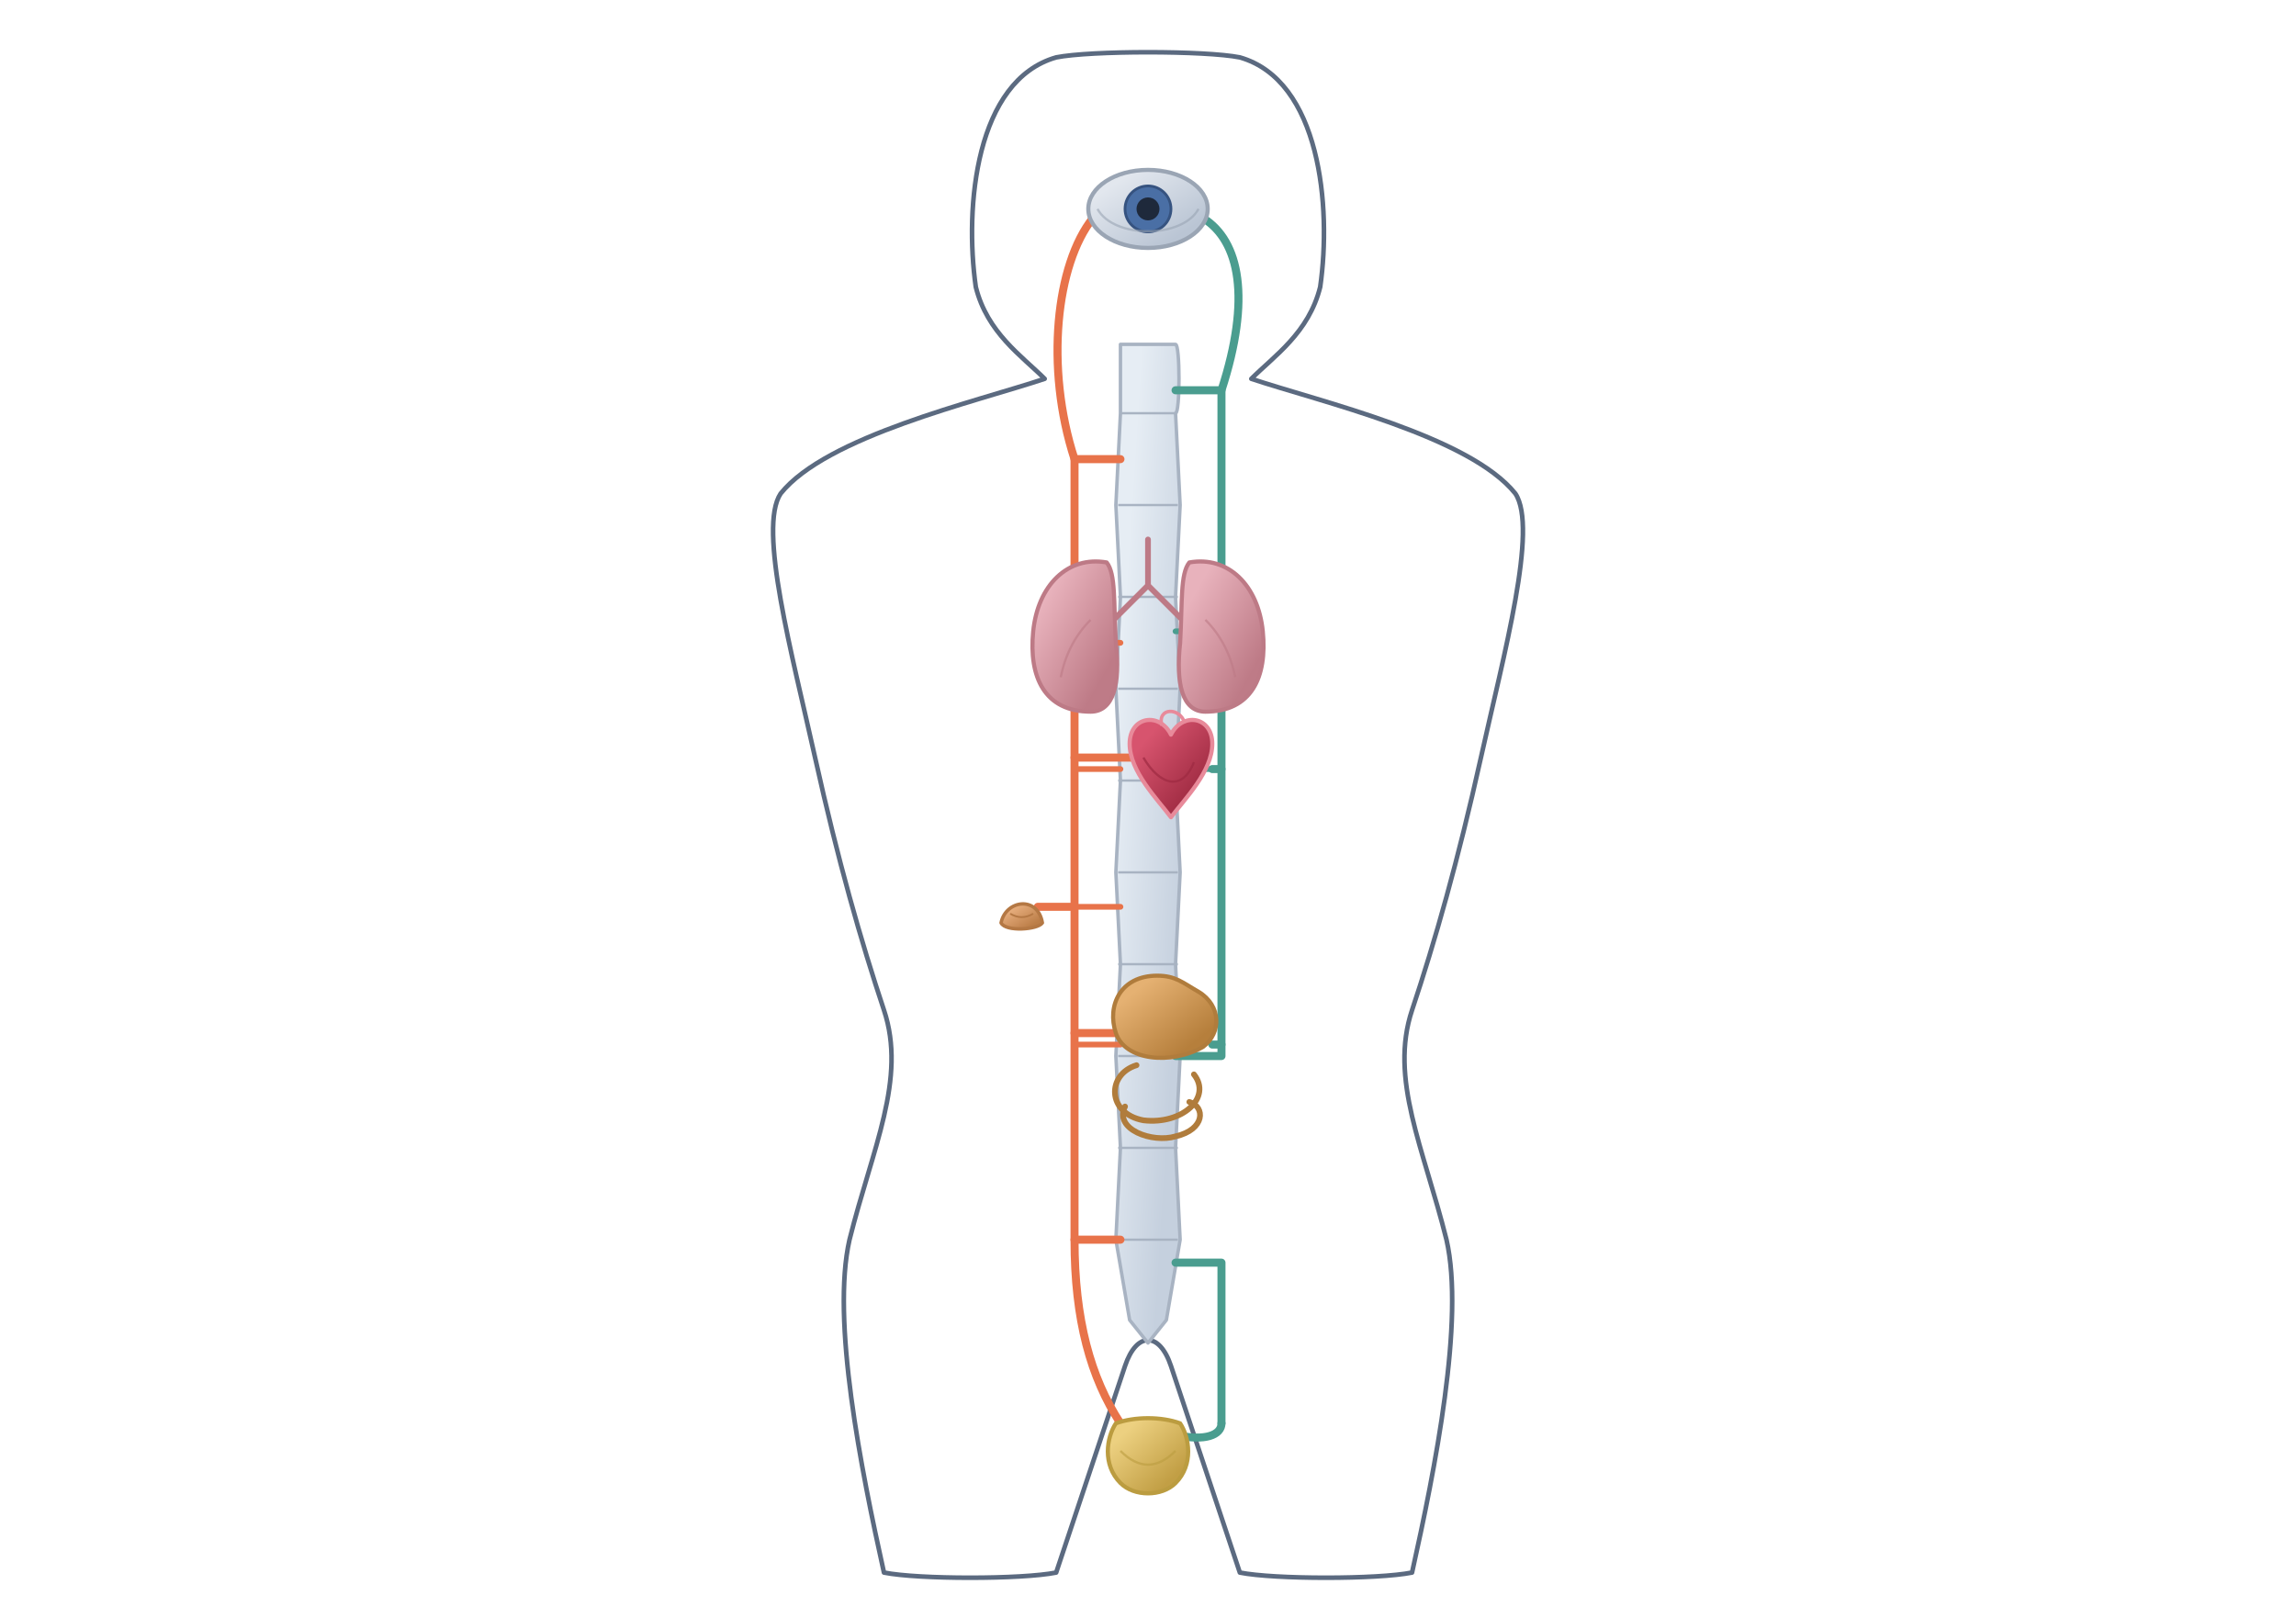
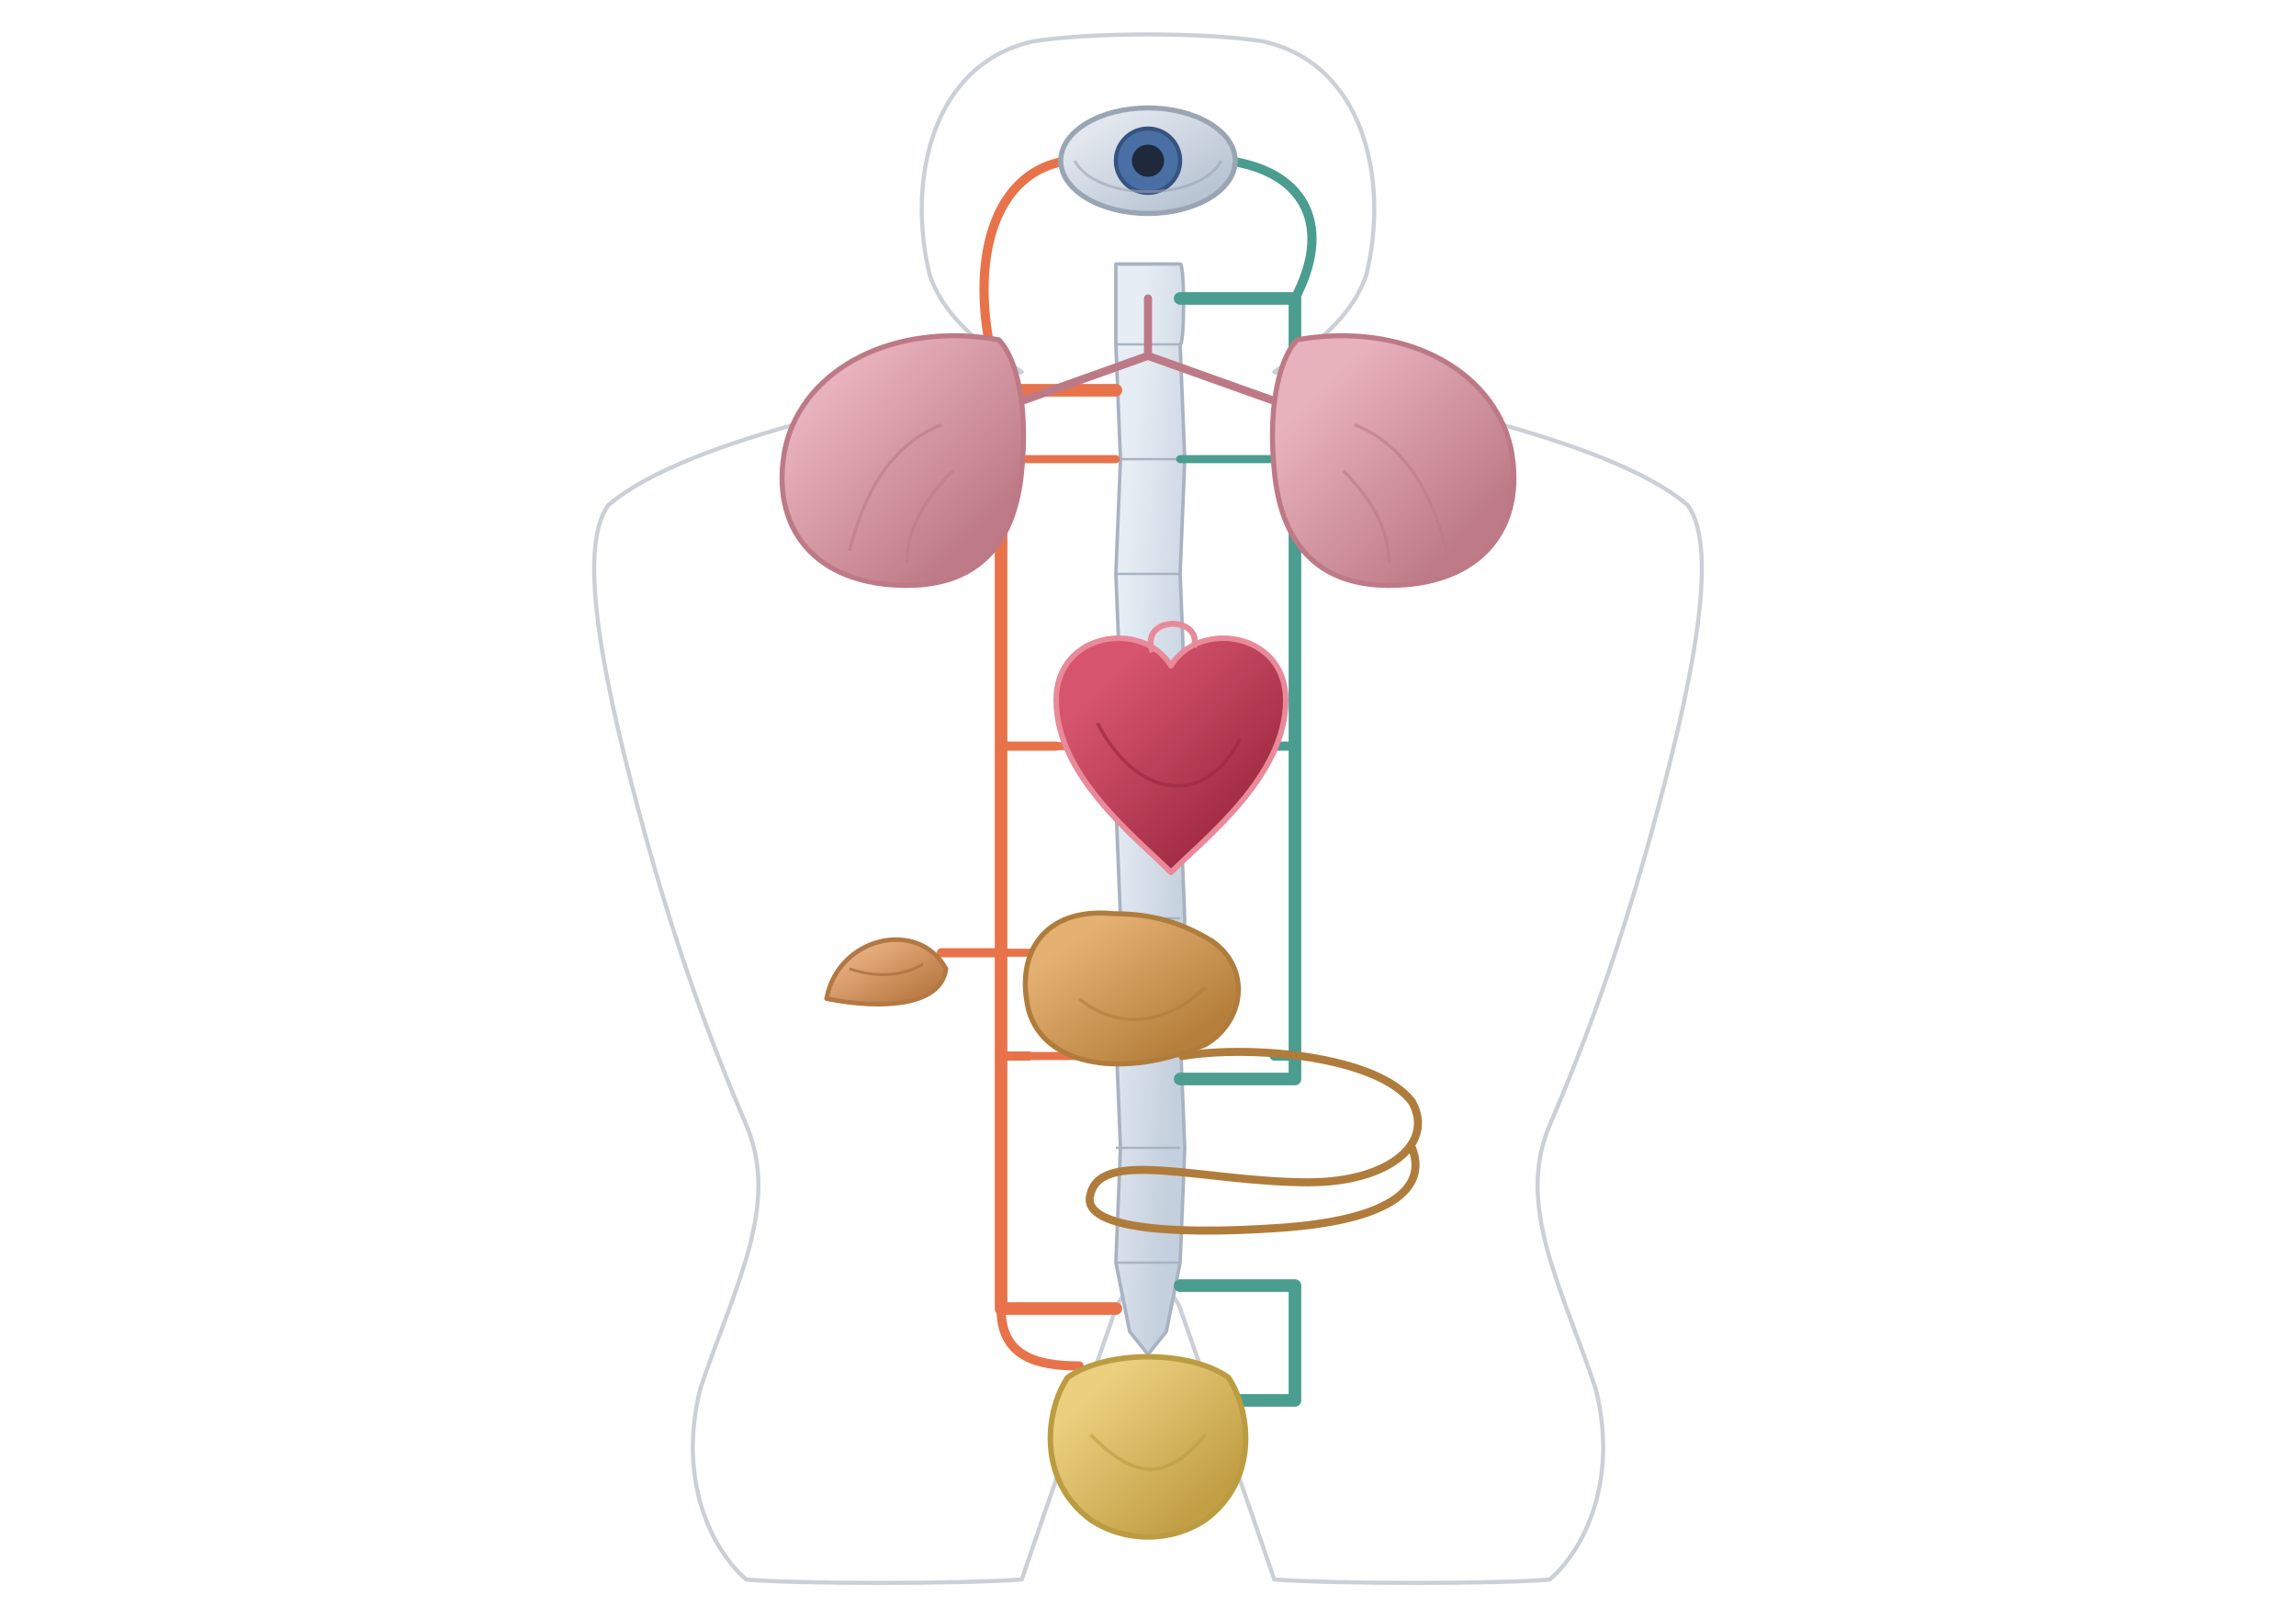
<svg xmlns="http://www.w3.org/2000/svg" viewBox="0 0 1000 700" width="1000" height="700">
  <defs>
-     <linearGradient id="gradSpine" x1="20%" y1="20%" x2="80%" y2="80%">
+     <linearGradient id="autoSpine" x1="20%" y1="20%" x2="80%" y2="80%">
      <stop offset="0%" stop-color="#e6edf4" />
      <stop offset="100%" stop-color="#c5d0de" />
    </linearGradient>
-     <linearGradient id="gradEye" x1="20%" y1="20%" x2="80%" y2="80%">
+     <linearGradient id="autoEye" x1="20%" y1="20%" x2="80%" y2="80%">
      <stop offset="0%" stop-color="#e2e7ee" />
      <stop offset="100%" stop-color="#bac5d4" />
    </linearGradient>
-     <linearGradient id="gradLung" x1="20%" y1="20%" x2="80%" y2="80%">
+     <linearGradient id="autoLung" x1="20%" y1="20%" x2="80%" y2="80%">
      <stop offset="0%" stop-color="#e8b2bc" />
      <stop offset="100%" stop-color="#be7b87" />
    </linearGradient>
-     <linearGradient id="gradHeart" x1="20%" y1="20%" x2="80%" y2="80%">
+     <linearGradient id="autoHeart" x1="20%" y1="20%" x2="80%" y2="80%">
      <stop offset="0%" stop-color="#d7546e" />
      <stop offset="100%" stop-color="#9e2a41" />
    </linearGradient>
-     <linearGradient id="gradAdrenal" x1="20%" y1="20%" x2="80%" y2="80%">
+     <linearGradient id="autoAdrenal" x1="20%" y1="20%" x2="80%" y2="80%">
      <stop offset="0%" stop-color="#e9b080" />
      <stop offset="100%" stop-color="#bc7e48" />
    </linearGradient>
-     <linearGradient id="gradGut" x1="20%" y1="20%" x2="80%" y2="80%">
+     <linearGradient id="autoGut" x1="20%" y1="20%" x2="80%" y2="80%">
      <stop offset="0%" stop-color="#e5b172" />
      <stop offset="100%" stop-color="#b67f3c" />
    </linearGradient>
-     <linearGradient id="gradBladder" x1="20%" y1="20%" x2="80%" y2="80%">
+     <linearGradient id="autoBladder" x1="20%" y1="20%" x2="80%" y2="80%">
      <stop offset="0%" stop-color="#ecd080" />
      <stop offset="100%" stop-color="#c29f45" />
    </linearGradient>
  </defs>
-   <path id="bodyOutline" d="     M 460 25     C 475 22, 525 22, 540 25     C 575 35, 580 90, 575 125     C 570 145, 555 155, 545 165     C 575 175, 640 190, 660 215     C 670 230, 655 285, 645 330     C 635 375, 625 410, 615 440     C 605 470, 620 500, 630 540     C 638 575, 625 640, 615 685     C 600 688, 555 688, 540 685     C 530 655, 520 625, 510 595     C 505 580, 495 580, 490 595     C 480 625, 470 655, 460 685     C 445 688, 400 688, 385 685     C 375 640, 362 575, 370 540     C 380 500, 395 470, 385 440     C 375 410, 365 375, 355 330     C 345 285, 330 230, 340 215     C 360 190, 425 175, 455 165     C 445 155, 430 145, 425 125     C 420 90, 425 35, 460 25 Z" fill="none" stroke="#5b6a80" stroke-width="2" stroke-linejoin="round" stroke-linecap="round" />
+   <path id="bodyOutline" d="     M 450 18     C 475 14, 525 14, 550 18     C 595 28, 605 80, 595 120     C 588 140, 570 152, 555 162     C 600 172, 700 190, 735 220     C 750 240, 735 305, 720 360     C 705 415, 690 455, 675 490     C 660 525, 680 560, 695 605     C 705 645, 690 675, 675 688     C 655 690, 580 690, 555 688     C 542 650, 528 610, 514 570     C 508 555, 492 555, 486 570     C 472 610, 458 650, 445 688     C 420 690, 345 690, 325 688     C 310 675, 295 645, 305 605     C 320 560, 340 525, 325 490     C 310 455, 295 415, 280 360     C 265 305, 250 240, 265 220     C 300 190, 400 172, 445 162     C 430 152, 412 140, 405 120     C 395 80, 405 28, 450 18 Z" fill="none" stroke="#5b6a80" stroke-width="1.8" stroke-opacity="0.32" stroke-linejoin="round" stroke-linecap="round" />
  <g id="spine">
-     <path d="       M 488 150 L 512 150       C 514 150, 514 180, 512 180       L 514 220 L 512 260 L 514 300 L 512 340 L 514 380 L 512 420 L 514 460 L 512 500 L 514 540       L 508 575 L 500 585 L 492 575       L 486 540 L 488 500 L 486 460 L 488 420 L 486 380 L 488 340 L 486 300 L 488 260 L 486 220       L 488 180 Z" fill="url(#gradSpine)" stroke="#a8b3c2" stroke-width="1.5" stroke-linejoin="round" />
-     <line x1="488" y1="180" x2="512" y2="180" stroke="#a8b3c2" stroke-width="1" />
-     <line x1="487" y1="220" x2="513" y2="220" stroke="#a8b3c2" stroke-width="1" />
-     <line x1="487" y1="260" x2="513" y2="260" stroke="#a8b3c2" stroke-width="1" />
-     <line x1="487" y1="300" x2="513" y2="300" stroke="#a8b3c2" stroke-width="1" />
-     <line x1="487" y1="340" x2="513" y2="340" stroke="#a8b3c2" stroke-width="1" />
-     <line x1="487" y1="380" x2="513" y2="380" stroke="#a8b3c2" stroke-width="1" />
-     <line x1="487" y1="420" x2="513" y2="420" stroke="#a8b3c2" stroke-width="1" />
-     <line x1="487" y1="460" x2="513" y2="460" stroke="#a8b3c2" stroke-width="1" />
-     <line x1="487" y1="500" x2="513" y2="500" stroke="#a8b3c2" stroke-width="1" />
-     <line x1="487" y1="540" x2="513" y2="540" stroke="#a8b3c2" stroke-width="1" />
+     <path d="       M 486 115 L 514 115       C 516 115, 516 150, 514 150       L 516 200 L 514 250 L 516 300 L 514 350 L 516 400 L 514 450 L 516 500 L 514 550       L 508 580 L 500 590 L 492 580       L 486 550 L 488 500 L 486 450 L 488 400 L 486 350 L 488 300 L 486 250 L 488 200       L 486 150 Z" fill="url(#autoSpine)" stroke="#a8b3c2" stroke-width="1.5" stroke-linejoin="round" />
+     <line x1="486" y1="150" x2="514" y2="150" stroke="#a8b3c2" stroke-width="1" />
+     <line x1="486" y1="200" x2="514" y2="200" stroke="#a8b3c2" stroke-width="1" />
+     <line x1="486" y1="250" x2="514" y2="250" stroke="#a8b3c2" stroke-width="1" />
+     <line x1="486" y1="300" x2="514" y2="300" stroke="#a8b3c2" stroke-width="1" />
+     <line x1="486" y1="350" x2="514" y2="350" stroke="#a8b3c2" stroke-width="1" />
+     <line x1="486" y1="400" x2="514" y2="400" stroke="#a8b3c2" stroke-width="1" />
+     <line x1="486" y1="450" x2="514" y2="450" stroke="#a8b3c2" stroke-width="1" />
+     <line x1="486" y1="500" x2="514" y2="500" stroke="#a8b3c2" stroke-width="1" />
+     <line x1="486" y1="550" x2="514" y2="550" stroke="#a8b3c2" stroke-width="1" />
  </g>
-   <g id="sympathetic" fill="none" stroke="#e8734a" stroke-width="3.5" stroke-linecap="round" stroke-linejoin="round">
-     <path d="M 488 200 L 468 200 L 468 540 L 488 540" stroke-width="3.5" />
-     <path d="M 488 280 L 468 280" stroke-width="2.5" />
-     <path d="M 488 335 L 468 335" stroke-width="2.5" />
-     <path d="M 488 395 L 468 395" stroke-width="2.5" />
-     <path d="M 488 455 L 468 455" stroke-width="2.5" />
-     <path id="symToEye" d="M 468 200 C 455 160, 460 115, 476 95" />
-     <path id="symToLung" d="M 468 275 L 460 275" />
-     <path id="symToHeart" d="M 468 330 L 498 330" />
-     <path id="symToAdrenal" d="M 468 395 L 452 395" />
-     <path id="symToGut" d="M 468 450 L 495 450" />
-     <path id="symToBladder" d="M 468 540 C 468 575, 475 600, 488 620" />
+   <g id="sympathetic" fill="none" stroke="#e8734a" stroke-linecap="round" stroke-linejoin="round">
+     <path d="M 486 170 L 436 170 L 436 570 L 486 570" stroke-width="5.5" />
+     <path d="M 486 200 L 436 200" stroke-width="3.5" />
+     <path d="M 486 325 L 436 325" stroke-width="3.5" />
+     <path d="M 486 415 L 436 415" stroke-width="3.5" />
+     <path d="M 486 460 L 436 460" stroke-width="3.5" />
+     <path id="symToEye" d="M 436 170 C 420 120, 430 75, 465 70" stroke-width="4.0" />
+     <path id="symToLung" d="M 436 200 L 420 200" stroke-width="4.0" />
+     <path id="symToHeart" d="M 436 325 L 460 325" stroke-width="4.0" />
+     <path id="symToAdrenal" d="M 436 415 L 410 415" stroke-width="4.0" />
+     <path id="symToGut" d="M 436 460 L 448 460" stroke-width="4.0" />
+     <path id="symToBladder" d="M 436 570 C 436 590, 450 595, 470 595" stroke-width="4.0" />
  </g>
-   <g id="parasympathetic" fill="none" stroke="#4a9d8f" stroke-width="3.5" stroke-linecap="round" stroke-linejoin="round">
-     <path d="M 512 170 L 532 170 L 532 460 L 512 460" stroke-width="3.5" />
-     <path d="M 512 550 L 532 550 L 532 620" stroke-width="3.5" />
-     <path d="M 512 275 L 532 275" stroke-width="2.5" />
-     <path d="M 512 335 L 532 335" stroke-width="2.5" />
-     <path id="paraToEye" d="M 532 170 C 545 130, 540 105, 524 95" />
-     <path id="paraToLung" d="M 532 275 L 540 275" />
-     <path id="paraToHeart" d="M 532 335 L 528 335" />
-     <path id="paraToGut" d="M 532 455 L 528 455" />
-     <path id="paraToBladder" d="M 532 620 C 532 625, 525 628, 512 625" />
+   <g id="parasympathetic" fill="none" stroke="#4a9d8f" stroke-linecap="round" stroke-linejoin="round">
+     <path d="M 514 130 L 564 130 L 564 470 L 514 470" stroke-width="5.5" />
+     <path d="M 514 560 L 564 560 L 564 610 L 530 610" stroke-width="5.5" />
+     <path d="M 514 200 L 564 200" stroke-width="3.5" />
+     <path d="M 514 325 L 564 325" stroke-width="3.5" />
+     <path id="paraToEye" d="M 564 130 C 580 100, 570 75, 535 70" stroke-width="4.0" />
+     <path id="paraToLung" d="M 564 200 L 580 200" stroke-width="4.0" />
+     <path id="paraToHeart" d="M 564 325 L 555 325" stroke-width="4.0" />
+     <path id="paraToGut" d="M 564 460 L 555 460" stroke-width="4.0" />
+     <path id="paraToBladder" d="M 564 610 L 525 610" stroke-width="4.0" />
  </g>
  <g id="organEye">
-     <ellipse cx="500" cy="91" rx="26" ry="17" fill="url(#gradEye)" stroke="#9aa5b4" stroke-width="1.8" />
-     <circle cx="500" cy="91" r="10" fill="#4a6fa5" stroke="#365380" stroke-width="1.2" />
-     <circle cx="500" cy="91" r="5" fill="#1e293b" />
-     <path d="M 478 91 C 485 104, 515 104, 522 91" fill="none" stroke="#9aa5b4" stroke-width="1" opacity="0.6" />
+     <ellipse cx="500" cy="70" rx="38" ry="23" fill="url(#autoEye)" stroke="#9aa5b4" stroke-width="2.2" />
+     <circle cx="500" cy="70" r="14" fill="#4a6fa5" stroke="#365380" stroke-width="1.8" />
+     <circle cx="500" cy="70" r="7" fill="#1e293b" />
+     <path d="M 468 70 C 478 88, 522 88, 532 70" fill="none" stroke="#9aa5b4" stroke-width="1.2" opacity="0.6" />
  </g>
  <g id="organLung">
-     <path d="M 500 235 L 500 255 M 500 255 L 485 270 M 500 255 L 515 270" fill="none" stroke="#bd7a86" stroke-width="2.5" stroke-linecap="round" />
-     <path d="M 482 245 C 465 242, 452 255, 450 275 C 448 295, 455 310, 475 310 C 485 310, 488 298, 486 280 C 485 262, 486 250, 482 245 Z" fill="url(#gradLung)" stroke="#bd7a86" stroke-width="1.8" stroke-linejoin="round" />
-     <path d="M 518 245 C 535 242, 548 255, 550 275 C 552 295, 545 310, 525 310 C 515 310, 512 298, 514 280 C 515 262, 514 250, 518 245 Z" fill="url(#gradLung)" stroke="#bd7a86" stroke-width="1.8" stroke-linejoin="round" />
-     <path d="M 475 270 Q 465 280 462 295 M 525 270 Q 535 280 538 295" fill="none" stroke="#bd7a86" stroke-width="1" opacity="0.6" />
+     <path d="M 500 130 L 500 155 M 500 155 L 430 180 M 500 155 L 570 180" fill="none" stroke="#bd7a86" stroke-width="3.5" stroke-linecap="round" />
+     <path d="       M 435 148       C 390 140, 350 160, 342 195       C 335 230, 355 255, 395 255       C 425 255, 442 238, 445 205       C 448 175, 442 155, 435 148 Z" fill="url(#autoLung)" stroke="#bd7a86" stroke-width="2.2" stroke-linejoin="round" />
+     <path d="       M 565 148       C 610 140, 650 160, 658 195       C 665 230, 645 255, 605 255       C 575 255, 558 238, 555 205       C 552 175, 558 155, 565 148 Z" fill="url(#autoLung)" stroke="#bd7a86" stroke-width="2.2" stroke-linejoin="round" />
+     <path d="M 410 185 C 385 195, 375 220, 370 240 M 415 205 Q 395 225 395 245" fill="none" stroke="#bd7a86" stroke-width="1.4" opacity="0.6" />
+     <path d="M 590 185 C 615 195, 625 220, 630 240 M 585 205 Q 605 225 605 245" fill="none" stroke="#bd7a86" stroke-width="1.4" opacity="0.6" />
  </g>
  <g id="organHeart">
-     <path d="       M 510 320       C 505 310, 492 312, 492 324       C 492 336, 504 348, 510 356       C 516 348, 528 336, 528 324       C 528 312, 515 310, 510 320 Z" fill="url(#gradHeart)" stroke="#e88a9a" stroke-width="1.8" stroke-linejoin="round" />
-     <path d="M 506 316 C 504 308, 514 308, 516 315" fill="none" stroke="#e88a9a" stroke-width="1.5" />
-     <path d="M 498 330 C 505 342, 515 345, 520 332" fill="none" stroke="#9e2a41" stroke-width="1" opacity="0.7" />
+     <path d="       M 510 290       C 498 270, 460 275, 460 305       C 460 338, 495 365, 510 380       C 525 365, 560 338, 560 305       C 560 275, 522 270, 510 290 Z" fill="url(#autoHeart)" stroke="#e88a9a" stroke-width="2.4" stroke-linejoin="round" />
+     <path d="M 502 284 C 496 268, 524 268, 520 282" fill="none" stroke="#e88a9a" stroke-width="2.6" />
+     <path d="M 478 315 C 495 348, 525 352, 540 322" fill="none" stroke="#9e2a41" stroke-width="1.5" opacity="0.7" />
  </g>
  <g id="organAdrenal">
-     <path d="M 436 402 C 438 392, 452 390, 454 402 C 452 405, 438 406, 436 402 Z" fill="url(#gradAdrenal)" stroke="#b47844" stroke-width="1.5" stroke-linejoin="round" />
-     <path d="M 440 398 Q 445 401 450 398" fill="none" stroke="#b47844" stroke-width="0.8" />
+     <path d="       M 360 435       C 365 408, 400 400, 412 422       C 410 438, 385 440, 360 435 Z" fill="url(#autoAdrenal)" stroke="#b47844" stroke-width="2.0" stroke-linejoin="round" />
+     <path d="M 370 422 Q 388 428 402 420" fill="none" stroke="#b47844" stroke-width="1.2" />
  </g>
  <g id="organGut">
-     <path d="       M 504 425       C 488 425, 482 438, 486 450       C 490 462, 510 464, 524 456       C 532 450, 532 438, 522 432       C 515 428, 512 425, 504 425 Z" fill="url(#gradGut)" stroke="#b07c3c" stroke-width="1.8" stroke-linejoin="round" />
-     <path d="       M 495 464       C 482 468, 482 485, 498 488       C 515 490, 528 478, 520 468       M 490 482       C 485 492, 502 498, 512 495       C 525 492, 525 482, 518 480" fill="none" stroke="#b07c3c" stroke-width="2.5" stroke-linecap="round" />
+     <path d="       M 485 398       C 455 395, 442 415, 448 440       C 455 465, 490 470, 525 455       C 542 445, 545 422, 528 410       C 515 402, 502 398, 485 398 Z" fill="url(#autoGut)" stroke="#b07c3c" stroke-width="2.2" stroke-linejoin="round" />
+     <path d="       M 515 460       C 545 455, 600 460, 615 480       C 625 498, 605 515, 570 515       C 525 515, 480 500, 475 520       C 470 535, 510 538, 555 535       C 605 532, 622 518, 615 500" fill="none" stroke="#b07c3c" stroke-width="3.5" stroke-linecap="round" stroke-linejoin="round" />
+     <path d="M 470 435 C 488 450, 510 445, 525 430" fill="none" stroke="#b07c3c" stroke-width="1.4" opacity="0.6" />
  </g>
  <g id="organBladder">
-     <path d="       M 486 620       C 482 626, 480 638, 488 646       C 494 652, 506 652, 512 646       C 520 638, 518 626, 514 620       C 506 617, 494 617, 486 620 Z" fill="url(#gradBladder)" stroke="#bb9c40" stroke-width="1.8" stroke-linejoin="round" />
-     <path d="M 488 632 C 496 640, 504 640, 512 632" fill="none" stroke="#bb9c40" stroke-width="1" opacity="0.6" />
+     <path d="       M 465 600       C 455 615, 452 645, 475 662       C 490 672, 510 672, 525 662       C 548 645, 545 615, 535 600       C 518 588, 482 588, 465 600 Z" fill="url(#autoBladder)" stroke="#bb9c40" stroke-width="2.4" stroke-linejoin="round" />
+     <path d="M 475 625 C 495 645, 508 645, 525 625" fill="none" stroke="#bb9c40" stroke-width="1.5" opacity="0.6" />
  </g>
</svg>
